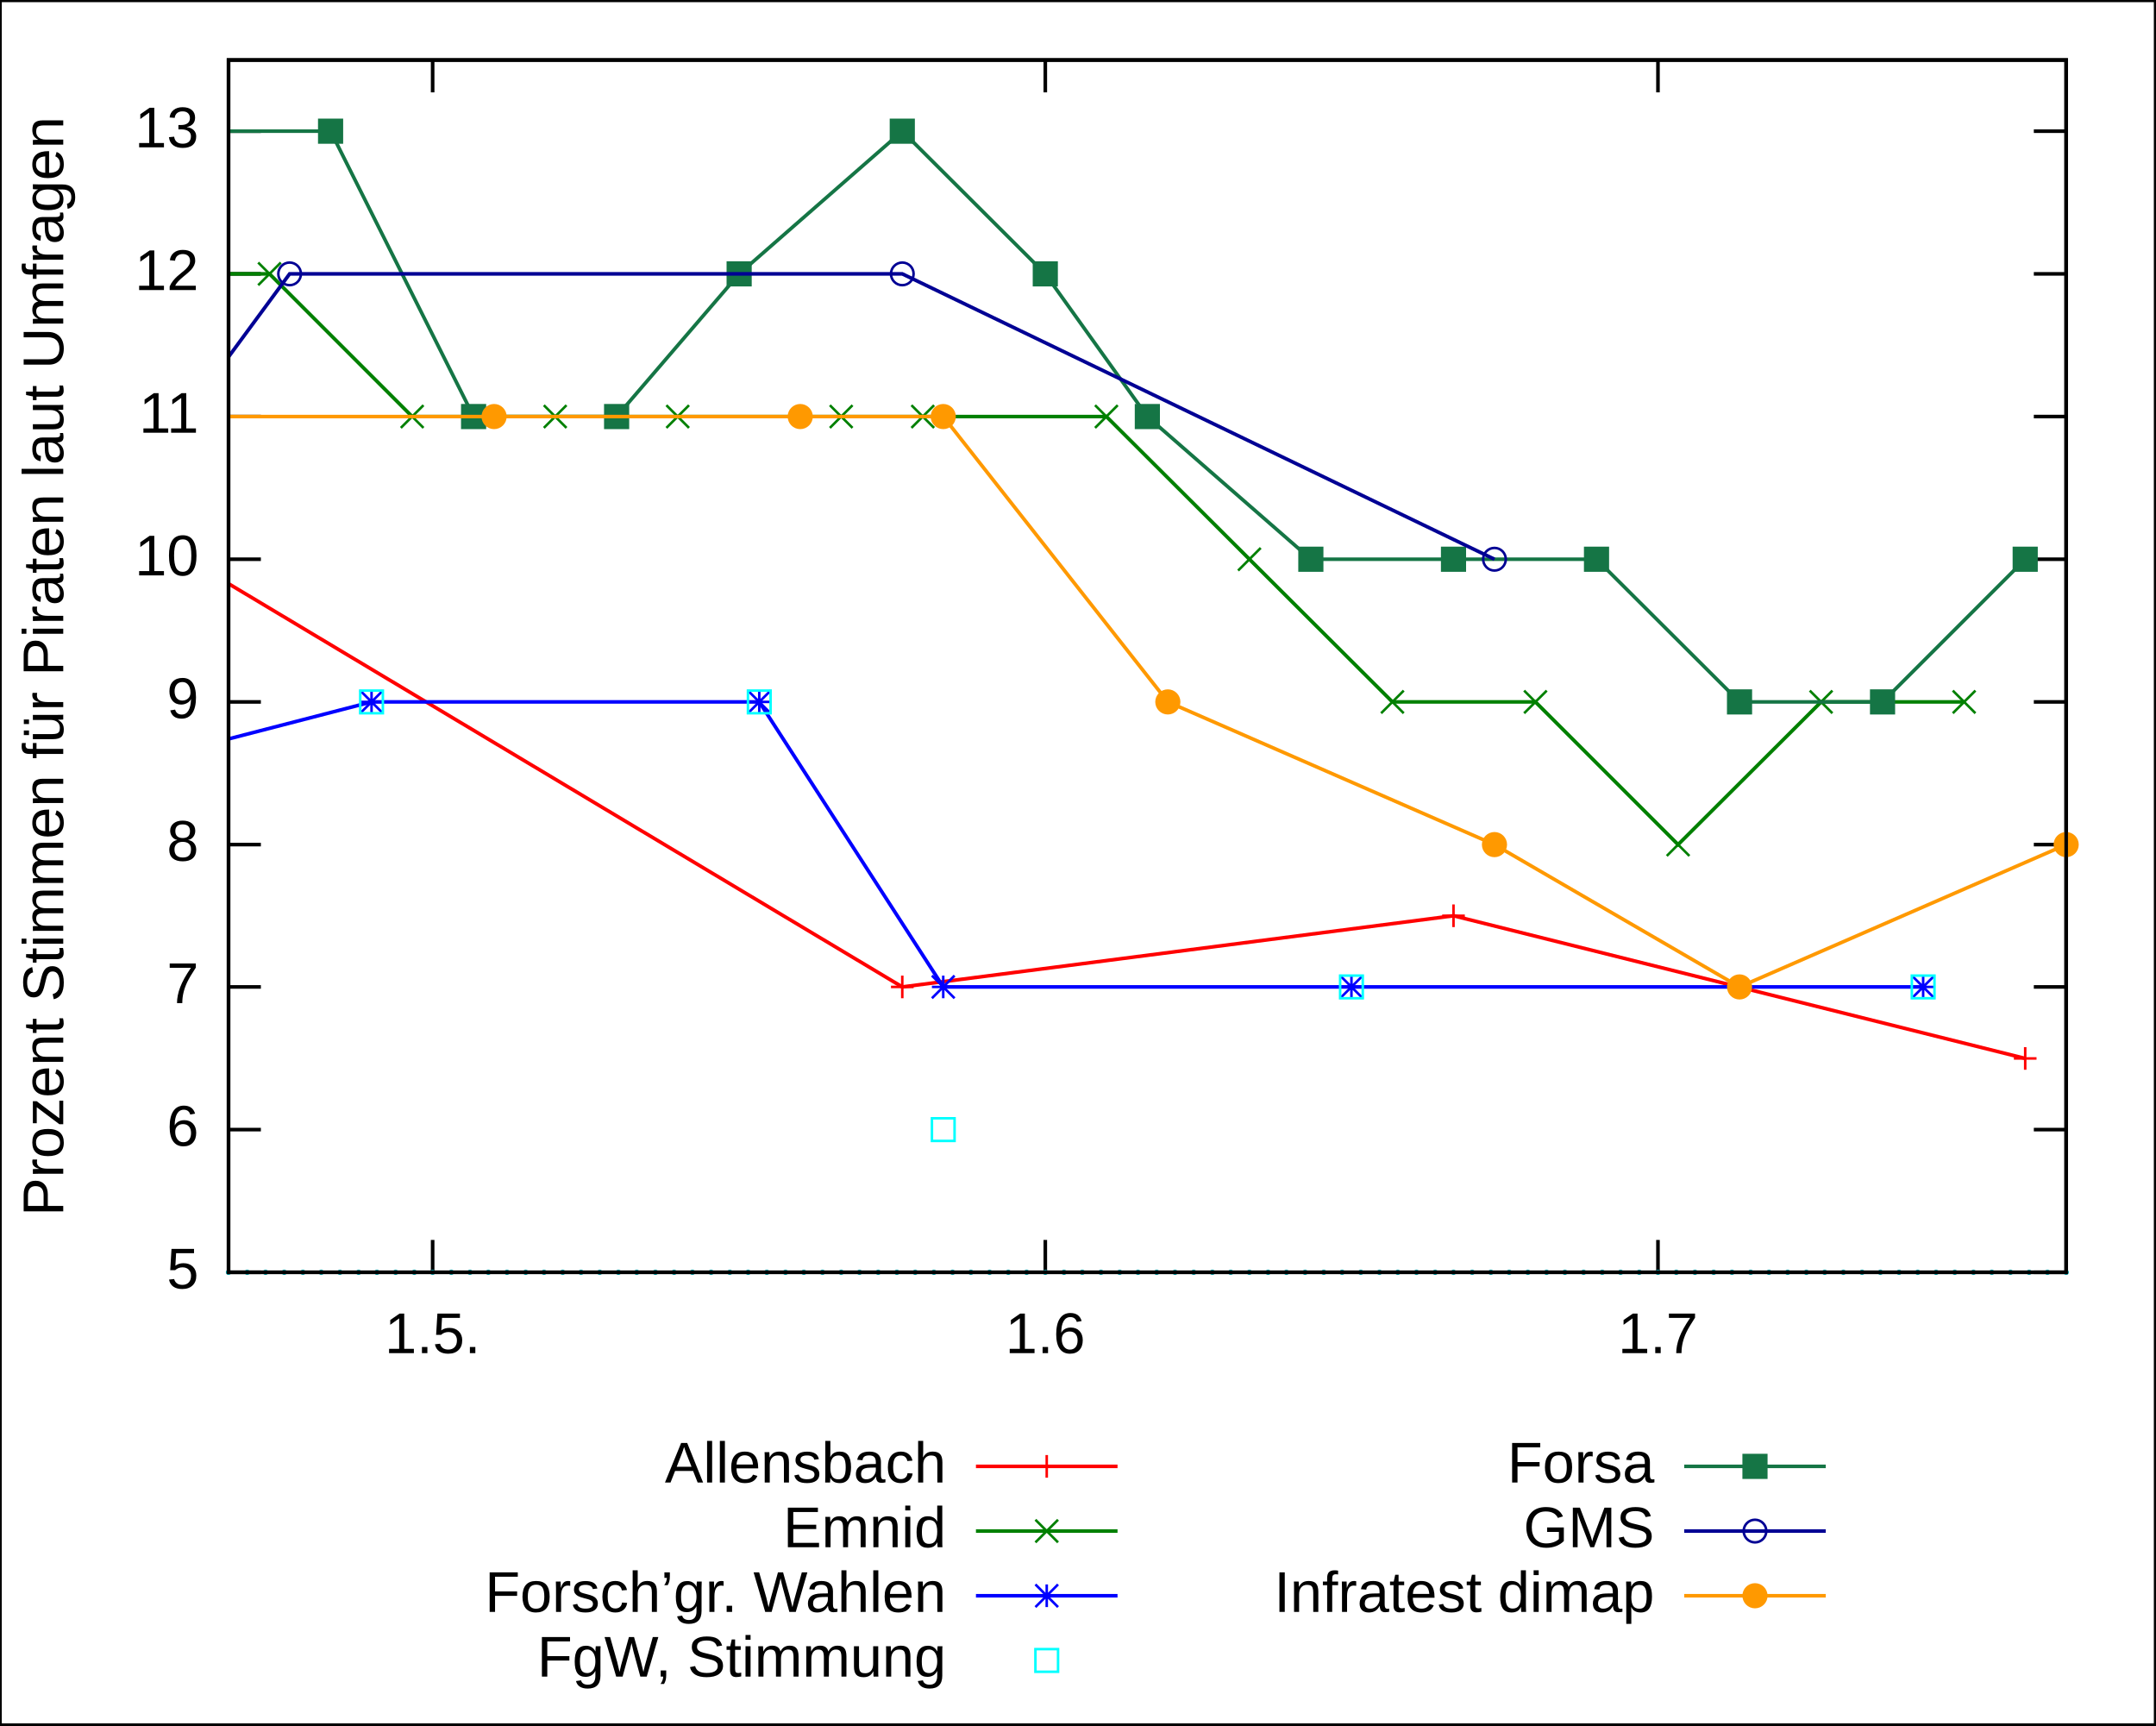
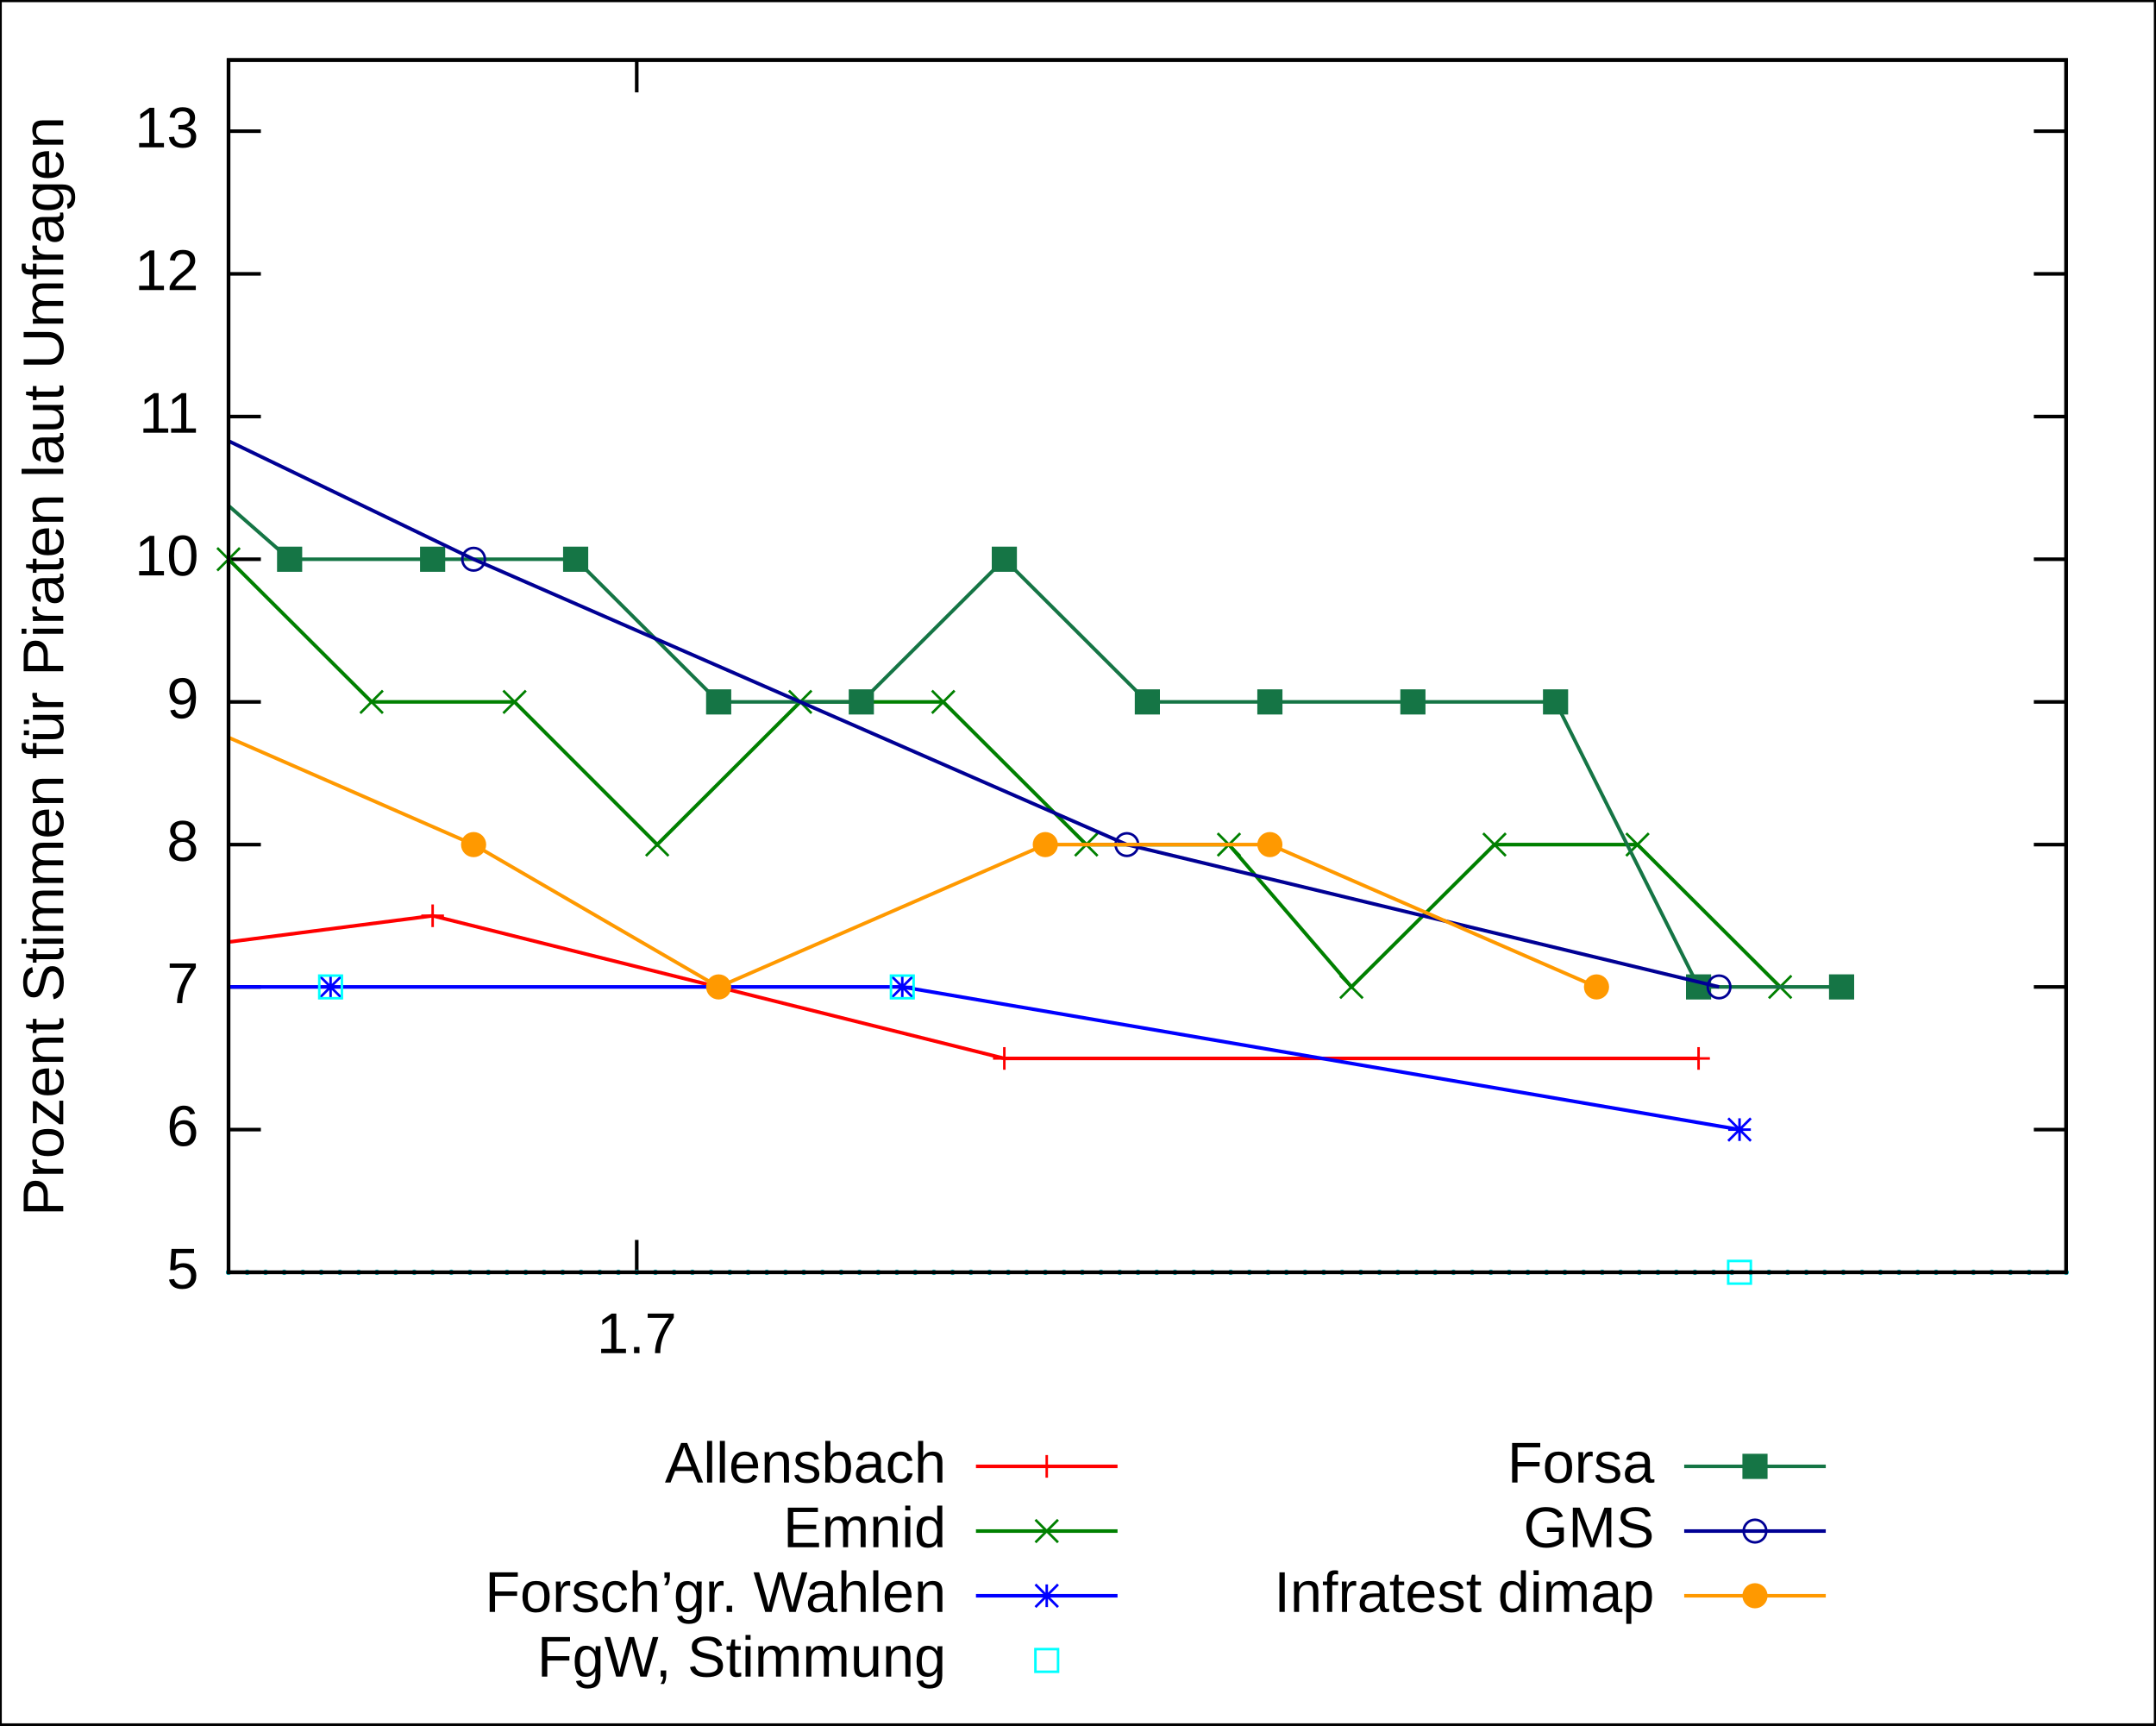
<svg xmlns="http://www.w3.org/2000/svg" xmlns:xlink="http://www.w3.org/1999/xlink" width="600" height="480" viewBox="0 0 600 480">
  <defs>
    <circle id="gpDot" r="0.5" stroke-width="0.5" />
    <path id="gpPt0" stroke-width="0.222" stroke="currentColor" d="M-1,0 h2 M0,-1 v2" />
    <path id="gpPt1" stroke-width="0.222" stroke="currentColor" d="M-1,-1 L1,1 M1,-1 L-1,1" />
    <path id="gpPt2" stroke-width="0.222" stroke="currentColor" d="M-1,0 L1,0 M0,-1 L0,1 M-1,-1 L1,1 M-1,1 L1,-1" />
    <rect id="gpPt3" stroke-width="0.222" stroke="currentColor" x="-1" y="-1" width="2" height="2" />
    <rect id="gpPt4" stroke-width="0.222" stroke="currentColor" fill="currentColor" x="-1" y="-1" width="2" height="2" />
    <circle id="gpPt5" stroke-width="0.222" stroke="currentColor" cx="0" cy="0" r="1" />
    <use xlink:href="#gpPt5" id="gpPt6" fill="currentColor" stroke="none" />
    <path id="gpPt7" stroke-width="0.222" stroke="currentColor" d="M0,-1.33 L-1.33,0.67 L1.33,0.67 z" />
    <use xlink:href="#gpPt7" id="gpPt8" fill="currentColor" stroke="none" />
    <use xlink:href="#gpPt7" id="gpPt9" stroke="currentColor" transform="rotate(180)" />
    <use xlink:href="#gpPt9" id="gpPt10" fill="currentColor" stroke="none" />
    <use xlink:href="#gpPt3" id="gpPt11" stroke="currentColor" transform="rotate(45)" />
    <use xlink:href="#gpPt11" id="gpPt12" fill="currentColor" stroke="none" />
  </defs>
  <g style="fill:none; color:white; stroke:currentColor; stroke-width:1.00; stroke-linecap:butt; stroke-linejoin:miter">
</g>
  <g style="fill:none; color:black; stroke:currentColor; stroke-width:1.00; stroke-linecap:butt; stroke-linejoin:miter">
    <g style="stroke:none; shape-rendering:crispEdges">
      <polygon fill="rgb(255, 255, 255)" points="0.0,480.0 599.9,480.0 599.9,0.1 0.0,0.1 " />
    </g>
    <path stroke="black" d="M0.0,480.0 L0.0,0.1 L599.9,0.1 L599.9,480.0 L0.0,480.0 M63.6,354.0 L72.6,354.0 M575.0,354.0    L566.0,354.0 " />
    <g transform="translate(55.3,358.5)" style="stroke:none; fill:black; font-family:Arial; font-size:12.00pt; text-anchor:end">
      <text> 5</text>
    </g>
    <path d="M63.6,314.3 L72.6,314.3 M575.0,314.3 L566.0,314.3 " />
    <g transform="translate(55.3,318.8)" style="stroke:none; fill:black; font-family:Arial; font-size:12.00pt; text-anchor:end">
      <text> 6</text>
    </g>
    <path d="M63.6,274.6 L72.6,274.6 M575.0,274.6 L566.0,274.6 " />
    <g transform="translate(55.3,279.1)" style="stroke:none; fill:black; font-family:Arial; font-size:12.00pt; text-anchor:end">
      <text> 7</text>
    </g>
    <path d="M63.6,235.0 L72.6,235.0 M575.0,235.0 L566.0,235.0 " />
    <g transform="translate(55.3,239.5)" style="stroke:none; fill:black; font-family:Arial; font-size:12.00pt; text-anchor:end">
      <text> 8</text>
    </g>
    <path d="M63.6,195.3 L72.6,195.3 M575.0,195.3 L566.0,195.3 " />
    <g transform="translate(55.3,199.8)" style="stroke:none; fill:black; font-family:Arial; font-size:12.00pt; text-anchor:end">
      <text> 9</text>
    </g>
    <path d="M63.6,155.6 L72.6,155.6 M575.0,155.6 L566.0,155.6 " />
    <g transform="translate(55.3,160.1)" style="stroke:none; fill:black; font-family:Arial; font-size:12.00pt; text-anchor:end">
      <text> 10</text>
    </g>
    <path d="M63.6,115.9 L72.6,115.9 M575.0,115.9 L566.0,115.9 " />
    <g transform="translate(55.3,120.4)" style="stroke:none; fill:black; font-family:Arial; font-size:12.00pt; text-anchor:end">
      <text> 11</text>
    </g>
    <path d="M63.6,76.2 L72.6,76.2 M575.0,76.2 L566.0,76.2 " />
    <g transform="translate(55.3,80.7)" style="stroke:none; fill:black; font-family:Arial; font-size:12.00pt; text-anchor:end">
      <text> 12</text>
    </g>
    <path d="M63.6,36.5 L72.6,36.5 M575.0,36.5 L566.0,36.5 " />
    <g transform="translate(55.3,41.0)" style="stroke:none; fill:black; font-family:Arial; font-size:12.00pt; text-anchor:end">
      <text> 13</text>
    </g>
-     <path d="M120.4,354.0 L120.4,345.0 M120.4,16.7 L120.4,25.7 " />
-     <g transform="translate(120.4,376.5)" style="stroke:none; fill:black; font-family:Arial; font-size:12.00pt; text-anchor:middle">
-       <text>1.5.</text>
-     </g>
-     <path d="M290.9,354.0 L290.9,345.0 M290.9,16.7 L290.9,25.7 " />
-     <g transform="translate(290.9,376.5)" style="stroke:none; fill:black; font-family:Arial; font-size:12.00pt; text-anchor:middle">
-       <text>1.6</text>
-     </g>
-     <path d="M461.4,354.0 L461.4,345.0 M461.4,16.7 L461.4,25.7 " />
-     <g transform="translate(461.4,376.5)" style="stroke:none; fill:black; font-family:Arial; font-size:12.00pt; text-anchor:middle">
+     <path d="M177.2,354.0 L177.2,345.0 M177.2,16.7 L177.2,25.7 " />
+     <g transform="translate(177.2,376.5)" style="stroke:none; fill:black; font-family:Arial; font-size:12.00pt; text-anchor:middle">
      <text>1.7</text>
    </g>
    <path d="M63.6,16.7 L63.6,354.0 L575.0,354.0 L575.0,16.7 L63.6,16.7 Z " />
    <g transform="translate(17.6,185.4) rotate(270)" style="stroke:none; fill:black; font-family:Arial; font-size:12.00pt; text-anchor:middle">
      <text>Prozent Stimmen für Piraten laut Umfragen</text>
    </g>
  </g>
  <a xlink:title="Plot #1">
    <g style="fill:none; color:red; stroke:currentColor; stroke-width:1.00; stroke-linecap:butt; stroke-linejoin:miter">
      <g transform="translate(263.3,412.5)" style="stroke:none; fill:black; font-family:Arial; font-size:12.00pt; text-anchor:end">
        <text>Allensbach</text>
      </g>
-       <path d="M271.6,408.0 L311.0,408.0 M563.6,294.5 L404.5,254.8 L251.1,274.6 L63.6,162.4 " />
-       <use xlink:href="#gpPt0" transform="translate(563.6,294.5) scale(3.15)" />
-       <use xlink:href="#gpPt0" transform="translate(404.5,254.8) scale(3.15)" />
-       <use xlink:href="#gpPt0" transform="translate(251.1,274.6) scale(3.15)" />
+       <path d="M271.6,408.0 L311.0,408.0 M472.7,294.5 L279.5,294.5 L120.4,254.8 L63.6,262.1 " />
+       <use xlink:href="#gpPt0" transform="translate(472.7,294.5) scale(3.15)" />
+       <use xlink:href="#gpPt0" transform="translate(279.5,294.5) scale(3.15)" />
+       <use xlink:href="#gpPt0" transform="translate(120.4,254.8) scale(3.15)" />
      <use xlink:href="#gpPt0" transform="translate(291.3,408.0) scale(3.15)" />
    </g>
  </a>
  <a xlink:title="Plot #2">
    <g style="fill:none; color:green; stroke:currentColor; stroke-width:1.00; stroke-linecap:butt; stroke-linejoin:miter">
      <g transform="translate(263.3,430.5)" style="stroke:none; fill:black; font-family:Arial; font-size:12.00pt; text-anchor:end">
        <text>Emnid</text>
      </g>
-       <path d="M271.6,426.0 L311.0,426.0 M546.6,195.3 L506.8,195.3 L467.0,235.0 L427.3,195.3 L387.5,195.3 L347.7,155.6    L307.9,115.9 L256.8,115.9 L234.1,115.9 L188.6,115.9 L154.5,115.9 L114.7,115.9 L75.0,76.2 L63.6,76.2    " />
-       <use xlink:href="#gpPt1" transform="translate(546.6,195.3) scale(3.15)" />
-       <use xlink:href="#gpPt1" transform="translate(506.8,195.3) scale(3.15)" />
-       <use xlink:href="#gpPt1" transform="translate(467.0,235.0) scale(3.15)" />
-       <use xlink:href="#gpPt1" transform="translate(427.3,195.3) scale(3.15)" />
-       <use xlink:href="#gpPt1" transform="translate(387.5,195.3) scale(3.15)" />
-       <use xlink:href="#gpPt1" transform="translate(347.7,155.6) scale(3.15)" />
-       <use xlink:href="#gpPt1" transform="translate(307.9,115.9) scale(3.15)" />
-       <use xlink:href="#gpPt1" transform="translate(256.8,115.9) scale(3.15)" />
-       <use xlink:href="#gpPt1" transform="translate(234.1,115.9) scale(3.15)" />
-       <use xlink:href="#gpPt1" transform="translate(188.6,115.9) scale(3.15)" />
-       <use xlink:href="#gpPt1" transform="translate(154.5,115.9) scale(3.15)" />
-       <use xlink:href="#gpPt1" transform="translate(114.7,115.9) scale(3.15)" />
-       <use xlink:href="#gpPt1" transform="translate(75.0,76.2) scale(3.15)" />
+       <path d="M271.6,426.0 L311.0,426.0 M495.4,274.6 L455.7,235.0 L415.9,235.0 L376.1,274.6 L342.0,235.0 L302.3,235.0    L262.5,195.3 L222.7,195.3 L182.9,235.0 L143.2,195.3 L103.4,195.3 L63.6,155.6 " />
+       <use xlink:href="#gpPt1" transform="translate(495.4,274.6) scale(3.15)" />
+       <use xlink:href="#gpPt1" transform="translate(455.7,235.0) scale(3.15)" />
+       <use xlink:href="#gpPt1" transform="translate(415.9,235.0) scale(3.15)" />
+       <use xlink:href="#gpPt1" transform="translate(376.1,274.6) scale(3.15)" />
+       <use xlink:href="#gpPt1" transform="translate(342.0,235.0) scale(3.15)" />
+       <use xlink:href="#gpPt1" transform="translate(302.3,235.0) scale(3.15)" />
+       <use xlink:href="#gpPt1" transform="translate(262.5,195.3) scale(3.15)" />
+       <use xlink:href="#gpPt1" transform="translate(222.7,195.3) scale(3.15)" />
+       <use xlink:href="#gpPt1" transform="translate(182.9,235.0) scale(3.15)" />
+       <use xlink:href="#gpPt1" transform="translate(143.2,195.3) scale(3.15)" />
+       <use xlink:href="#gpPt1" transform="translate(103.4,195.3) scale(3.15)" />
+       <use xlink:href="#gpPt1" transform="translate(63.6,155.6) scale(3.15)" />
      <use xlink:href="#gpPt1" transform="translate(291.3,426.0) scale(3.15)" />
    </g>
  </a>
  <a xlink:title="Plot #3">
    <g style="fill:none; color:blue; stroke:currentColor; stroke-width:1.00; stroke-linecap:butt; stroke-linejoin:miter">
      <g transform="translate(263.3,448.5)" style="stroke:none; fill:black; font-family:Arial; font-size:12.00pt; text-anchor:end">
        <text>Forsch’gr. Wahlen</text>
      </g>
-       <path d="M271.6,444.0 L311.0,444.0 M535.2,274.6 L376.1,274.6 L262.5,274.6 L211.3,195.3 L103.4,195.3 L63.6,205.6    " />
-       <use xlink:href="#gpPt2" transform="translate(535.2,274.6) scale(3.15)" />
-       <use xlink:href="#gpPt2" transform="translate(376.1,274.6) scale(3.15)" />
-       <use xlink:href="#gpPt2" transform="translate(262.5,274.6) scale(3.15)" />
-       <use xlink:href="#gpPt2" transform="translate(211.3,195.3) scale(3.15)" />
-       <use xlink:href="#gpPt2" transform="translate(103.4,195.3) scale(3.15)" />
+       <path d="M271.6,444.0 L311.0,444.0 M484.1,314.3 L251.1,274.6 L92.0,274.6 L63.6,274.6 " />
+       <use xlink:href="#gpPt2" transform="translate(484.1,314.3) scale(3.15)" />
+       <use xlink:href="#gpPt2" transform="translate(251.1,274.6) scale(3.15)" />
+       <use xlink:href="#gpPt2" transform="translate(92.0,274.6) scale(3.15)" />
      <use xlink:href="#gpPt2" transform="translate(291.3,444.0) scale(3.15)" />
    </g>
  </a>
  <a xlink:title="Plot #4">
    <g style="fill:none; color:cyan; stroke:currentColor; stroke-width:1.00; stroke-linecap:butt; stroke-linejoin:miter">
      <g transform="translate(263.3,466.5)" style="stroke:none; fill:black; font-family:Arial; font-size:12.00pt; text-anchor:end">
        <text>FgW, Stimmung</text>
      </g>
-       <use xlink:href="#gpPt3" transform="translate(535.2,274.6) scale(3.15)" />
-       <use xlink:href="#gpPt3" transform="translate(376.1,274.6) scale(3.15)" />
-       <use xlink:href="#gpPt3" transform="translate(262.5,314.3) scale(3.15)" />
-       <use xlink:href="#gpPt3" transform="translate(211.3,195.3) scale(3.15)" />
-       <use xlink:href="#gpPt3" transform="translate(103.4,195.3) scale(3.15)" />
+       <use xlink:href="#gpPt3" transform="translate(484.1,354.0) scale(3.15)" />
+       <use xlink:href="#gpPt3" transform="translate(251.1,274.6) scale(3.15)" />
+       <use xlink:href="#gpPt3" transform="translate(92.0,274.6) scale(3.15)" />
      <use xlink:href="#gpPt3" transform="translate(291.3,462.0) scale(3.15)" />
    </g>
  </a>
  <a xlink:title="Plot #5">
    <g style="fill:none; color:#157545; stroke:currentColor; stroke-width:1.00; stroke-linecap:butt; stroke-linejoin:miter">
      <g transform="translate(460.4,412.5)" style="stroke:none; fill:black; font-family:Arial; font-size:12.00pt; text-anchor:end">
        <text>Forsa</text>
      </g>
-       <path d="M468.7,408.0 L508.1,408.0 M563.6,155.6 L523.9,195.3 L484.1,195.3 L444.3,155.6 L404.5,155.6 L364.8,155.6    L319.3,115.9 L290.9,76.2 L251.1,36.5 L205.7,76.2 L171.6,115.9 L131.8,115.9 L92.0,36.5 L63.6,36.5    " />
-       <use xlink:href="#gpPt4" transform="translate(563.6,155.6) scale(3.15)" />
-       <use xlink:href="#gpPt4" transform="translate(523.9,195.3) scale(3.15)" />
-       <use xlink:href="#gpPt4" transform="translate(484.1,195.3) scale(3.15)" />
-       <use xlink:href="#gpPt4" transform="translate(444.3,155.6) scale(3.15)" />
-       <use xlink:href="#gpPt4" transform="translate(404.5,155.6) scale(3.15)" />
-       <use xlink:href="#gpPt4" transform="translate(364.8,155.6) scale(3.15)" />
-       <use xlink:href="#gpPt4" transform="translate(319.3,115.9) scale(3.15)" />
-       <use xlink:href="#gpPt4" transform="translate(290.9,76.2) scale(3.15)" />
-       <use xlink:href="#gpPt4" transform="translate(251.1,36.5) scale(3.15)" />
-       <use xlink:href="#gpPt4" transform="translate(205.7,76.2) scale(3.15)" />
-       <use xlink:href="#gpPt4" transform="translate(171.6,115.9) scale(3.15)" />
-       <use xlink:href="#gpPt4" transform="translate(131.8,115.9) scale(3.15)" />
-       <use xlink:href="#gpPt4" transform="translate(92.0,36.5) scale(3.15)" />
+       <path d="M468.7,408.0 L508.1,408.0 M512.5,274.6 L472.7,274.6 L432.9,195.3 L393.2,195.3 L353.4,195.3 L319.3,195.3    L279.5,155.6 L239.7,195.3 L200.0,195.3 L160.2,155.6 L120.4,155.6 L80.6,155.6 L63.6,140.7 " />
+       <use xlink:href="#gpPt4" transform="translate(512.5,274.6) scale(3.15)" />
+       <use xlink:href="#gpPt4" transform="translate(472.7,274.6) scale(3.15)" />
+       <use xlink:href="#gpPt4" transform="translate(432.9,195.3) scale(3.15)" />
+       <use xlink:href="#gpPt4" transform="translate(393.2,195.3) scale(3.15)" />
+       <use xlink:href="#gpPt4" transform="translate(353.4,195.3) scale(3.15)" />
+       <use xlink:href="#gpPt4" transform="translate(319.3,195.3) scale(3.15)" />
+       <use xlink:href="#gpPt4" transform="translate(279.5,155.6) scale(3.15)" />
+       <use xlink:href="#gpPt4" transform="translate(239.7,195.3) scale(3.15)" />
+       <use xlink:href="#gpPt4" transform="translate(200.0,195.3) scale(3.15)" />
+       <use xlink:href="#gpPt4" transform="translate(160.2,155.6) scale(3.15)" />
+       <use xlink:href="#gpPt4" transform="translate(120.4,155.6) scale(3.15)" />
+       <use xlink:href="#gpPt4" transform="translate(80.6,155.6) scale(3.15)" />
      <use xlink:href="#gpPt4" transform="translate(488.4,408.0) scale(3.15)" />
    </g>
  </a>
  <a xlink:title="Plot #6">
    <g style="fill:none; color:#000094; stroke:currentColor; stroke-width:1.00; stroke-linecap:butt; stroke-linejoin:miter">
      <g transform="translate(460.4,430.5)" style="stroke:none; fill:black; font-family:Arial; font-size:12.00pt; text-anchor:end">
        <text>GMS</text>
      </g>
-       <path d="M468.7,426.0 L508.1,426.0 M415.9,155.6 L251.1,76.2 L80.6,76.2 L63.6,99.3 " />
-       <use xlink:href="#gpPt5" transform="translate(415.9,155.6) scale(3.15)" />
-       <use xlink:href="#gpPt5" transform="translate(251.1,76.2) scale(3.15)" />
-       <use xlink:href="#gpPt5" transform="translate(80.6,76.2) scale(3.15)" />
+       <path d="M468.7,426.0 L508.1,426.0 M478.4,274.6 L313.6,235.0 L131.8,155.6 L63.6,122.7 " />
+       <use xlink:href="#gpPt5" transform="translate(478.4,274.6) scale(3.15)" />
+       <use xlink:href="#gpPt5" transform="translate(313.6,235.0) scale(3.15)" />
+       <use xlink:href="#gpPt5" transform="translate(131.8,155.6) scale(3.15)" />
      <use xlink:href="#gpPt5" transform="translate(488.4,426.0) scale(3.15)" />
    </g>
  </a>
  <a xlink:title="Plot #7">
    <g style="fill:none; color:#FF9900; stroke:currentColor; stroke-width:1.00; stroke-linecap:butt; stroke-linejoin:miter">
      <g transform="translate(460.4,448.5)" style="stroke:none; fill:black; font-family:Arial; font-size:12.00pt; text-anchor:end">
        <text>Infratest dimap</text>
      </g>
-       <path d="M468.7,444.0 L508.1,444.0 M575.0,235.0 L484.1,274.6 L415.9,235.0 L325.0,195.3 L262.5,115.9 L222.7,115.9    L137.5,115.9 L63.6,115.9 " />
-       <use xlink:href="#gpPt6" transform="translate(575.0,235.0) scale(3.15)" />
-       <use xlink:href="#gpPt6" transform="translate(484.1,274.6) scale(3.15)" />
-       <use xlink:href="#gpPt6" transform="translate(415.9,235.0) scale(3.15)" />
-       <use xlink:href="#gpPt6" transform="translate(325.0,195.3) scale(3.15)" />
-       <use xlink:href="#gpPt6" transform="translate(262.5,115.9) scale(3.15)" />
-       <use xlink:href="#gpPt6" transform="translate(222.7,115.9) scale(3.15)" />
-       <use xlink:href="#gpPt6" transform="translate(137.5,115.9) scale(3.15)" />
+       <path d="M468.7,444.0 L508.1,444.0 M444.3,274.6 L353.4,235.0 L290.9,235.0 L200.0,274.6 L131.8,235.0 L63.6,205.2    " />
+       <use xlink:href="#gpPt6" transform="translate(444.3,274.6) scale(3.15)" />
+       <use xlink:href="#gpPt6" transform="translate(353.4,235.0) scale(3.15)" />
+       <use xlink:href="#gpPt6" transform="translate(290.9,235.0) scale(3.15)" />
+       <use xlink:href="#gpPt6" transform="translate(200.0,274.6) scale(3.15)" />
+       <use xlink:href="#gpPt6" transform="translate(131.8,235.0) scale(3.15)" />
      <use xlink:href="#gpPt6" transform="translate(488.4,444.0) scale(3.15)" />
    </g>
  </a>
  <a xlink:title="Plot #8">
    <g style="fill:none; color:#0099A1; stroke:currentColor; stroke-width:1.00; stroke-linecap:butt; stroke-linejoin:miter">
      <use xlink:href="#gpDot" x="63.6" y="354.0" />
      <use xlink:href="#gpDot" x="68.8" y="354.0" />
      <use xlink:href="#gpDot" x="73.9" y="354.0" />
      <use xlink:href="#gpDot" x="79.1" y="354.0" />
      <use xlink:href="#gpDot" x="84.3" y="354.0" />
      <use xlink:href="#gpDot" x="89.4" y="354.0" />
      <use xlink:href="#gpDot" x="94.6" y="354.0" />
      <use xlink:href="#gpDot" x="99.8" y="354.0" />
      <use xlink:href="#gpDot" x="104.9" y="354.0" />
      <use xlink:href="#gpDot" x="110.1" y="354.0" />
      <use xlink:href="#gpDot" x="115.3" y="354.0" />
      <use xlink:href="#gpDot" x="120.4" y="354.0" />
      <use xlink:href="#gpDot" x="125.6" y="354.0" />
      <use xlink:href="#gpDot" x="130.8" y="354.0" />
      <use xlink:href="#gpDot" x="135.9" y="354.0" />
      <use xlink:href="#gpDot" x="141.1" y="354.0" />
      <use xlink:href="#gpDot" x="146.3" y="354.0" />
      <use xlink:href="#gpDot" x="151.4" y="354.0" />
      <use xlink:href="#gpDot" x="156.6" y="354.0" />
      <use xlink:href="#gpDot" x="161.7" y="354.0" />
      <use xlink:href="#gpDot" x="166.9" y="354.0" />
      <use xlink:href="#gpDot" x="172.1" y="354.0" />
      <use xlink:href="#gpDot" x="177.2" y="354.0" />
      <use xlink:href="#gpDot" x="182.4" y="354.0" />
      <use xlink:href="#gpDot" x="187.6" y="354.0" />
      <use xlink:href="#gpDot" x="192.7" y="354.0" />
      <use xlink:href="#gpDot" x="197.9" y="354.0" />
      <use xlink:href="#gpDot" x="203.1" y="354.0" />
      <use xlink:href="#gpDot" x="208.2" y="354.0" />
      <use xlink:href="#gpDot" x="213.4" y="354.0" />
      <use xlink:href="#gpDot" x="218.6" y="354.0" />
      <use xlink:href="#gpDot" x="223.7" y="354.0" />
      <use xlink:href="#gpDot" x="228.9" y="354.0" />
      <use xlink:href="#gpDot" x="234.1" y="354.0" />
      <use xlink:href="#gpDot" x="239.2" y="354.0" />
      <use xlink:href="#gpDot" x="244.4" y="354.0" />
      <use xlink:href="#gpDot" x="249.6" y="354.0" />
      <use xlink:href="#gpDot" x="254.7" y="354.0" />
      <use xlink:href="#gpDot" x="259.9" y="354.0" />
      <use xlink:href="#gpDot" x="265.1" y="354.0" />
      <use xlink:href="#gpDot" x="270.2" y="354.0" />
      <use xlink:href="#gpDot" x="275.4" y="354.0" />
      <use xlink:href="#gpDot" x="280.6" y="354.0" />
      <use xlink:href="#gpDot" x="285.7" y="354.0" />
      <use xlink:href="#gpDot" x="290.9" y="354.0" />
      <use xlink:href="#gpDot" x="296.1" y="354.0" />
      <use xlink:href="#gpDot" x="301.2" y="354.0" />
      <use xlink:href="#gpDot" x="306.4" y="354.0" />
      <use xlink:href="#gpDot" x="311.6" y="354.0" />
      <use xlink:href="#gpDot" x="316.7" y="354.0" />
      <use xlink:href="#gpDot" x="321.9" y="354.0" />
      <use xlink:href="#gpDot" x="327.0" y="354.0" />
      <use xlink:href="#gpDot" x="332.2" y="354.0" />
      <use xlink:href="#gpDot" x="337.4" y="354.0" />
      <use xlink:href="#gpDot" x="342.5" y="354.0" />
      <use xlink:href="#gpDot" x="347.7" y="354.0" />
      <use xlink:href="#gpDot" x="352.9" y="354.0" />
      <use xlink:href="#gpDot" x="358.0" y="354.0" />
      <use xlink:href="#gpDot" x="363.2" y="354.0" />
      <use xlink:href="#gpDot" x="368.4" y="354.0" />
      <use xlink:href="#gpDot" x="373.5" y="354.0" />
      <use xlink:href="#gpDot" x="378.7" y="354.0" />
      <use xlink:href="#gpDot" x="383.9" y="354.0" />
      <use xlink:href="#gpDot" x="389.0" y="354.0" />
      <use xlink:href="#gpDot" x="394.2" y="354.0" />
      <use xlink:href="#gpDot" x="399.4" y="354.0" />
      <use xlink:href="#gpDot" x="404.5" y="354.0" />
      <use xlink:href="#gpDot" x="409.7" y="354.0" />
      <use xlink:href="#gpDot" x="414.9" y="354.0" />
      <use xlink:href="#gpDot" x="420.0" y="354.0" />
      <use xlink:href="#gpDot" x="425.2" y="354.0" />
      <use xlink:href="#gpDot" x="430.4" y="354.0" />
      <use xlink:href="#gpDot" x="435.5" y="354.0" />
      <use xlink:href="#gpDot" x="440.7" y="354.0" />
      <use xlink:href="#gpDot" x="445.9" y="354.0" />
      <use xlink:href="#gpDot" x="451.0" y="354.0" />
      <use xlink:href="#gpDot" x="456.2" y="354.0" />
      <use xlink:href="#gpDot" x="461.4" y="354.0" />
      <use xlink:href="#gpDot" x="466.5" y="354.0" />
      <use xlink:href="#gpDot" x="471.7" y="354.0" />
      <use xlink:href="#gpDot" x="476.9" y="354.0" />
      <use xlink:href="#gpDot" x="482.0" y="354.0" />
      <use xlink:href="#gpDot" x="487.2" y="354.0" />
      <use xlink:href="#gpDot" x="492.3" y="354.0" />
      <use xlink:href="#gpDot" x="497.5" y="354.0" />
      <use xlink:href="#gpDot" x="502.7" y="354.0" />
      <use xlink:href="#gpDot" x="507.8" y="354.0" />
      <use xlink:href="#gpDot" x="513.0" y="354.0" />
      <use xlink:href="#gpDot" x="518.2" y="354.0" />
      <use xlink:href="#gpDot" x="523.3" y="354.0" />
      <use xlink:href="#gpDot" x="528.5" y="354.0" />
      <use xlink:href="#gpDot" x="533.7" y="354.0" />
      <use xlink:href="#gpDot" x="538.8" y="354.0" />
      <use xlink:href="#gpDot" x="544.0" y="354.0" />
      <use xlink:href="#gpDot" x="549.2" y="354.0" />
      <use xlink:href="#gpDot" x="554.3" y="354.0" />
      <use xlink:href="#gpDot" x="559.5" y="354.0" />
      <use xlink:href="#gpDot" x="564.7" y="354.0" />
      <use xlink:href="#gpDot" x="569.8" y="354.0" />
      <use xlink:href="#gpDot" x="575.0" y="354.0" />
    </g>
  </a>
  <g style="fill:none; color:black; stroke:currentColor; stroke-width:1.00; stroke-linecap:butt; stroke-linejoin:miter">
    <path d="M63.6,16.7 L63.6,354.0 L575.0,354.0 L575.0,16.7 L63.6,16.7 Z " />
  </g>
</svg>
